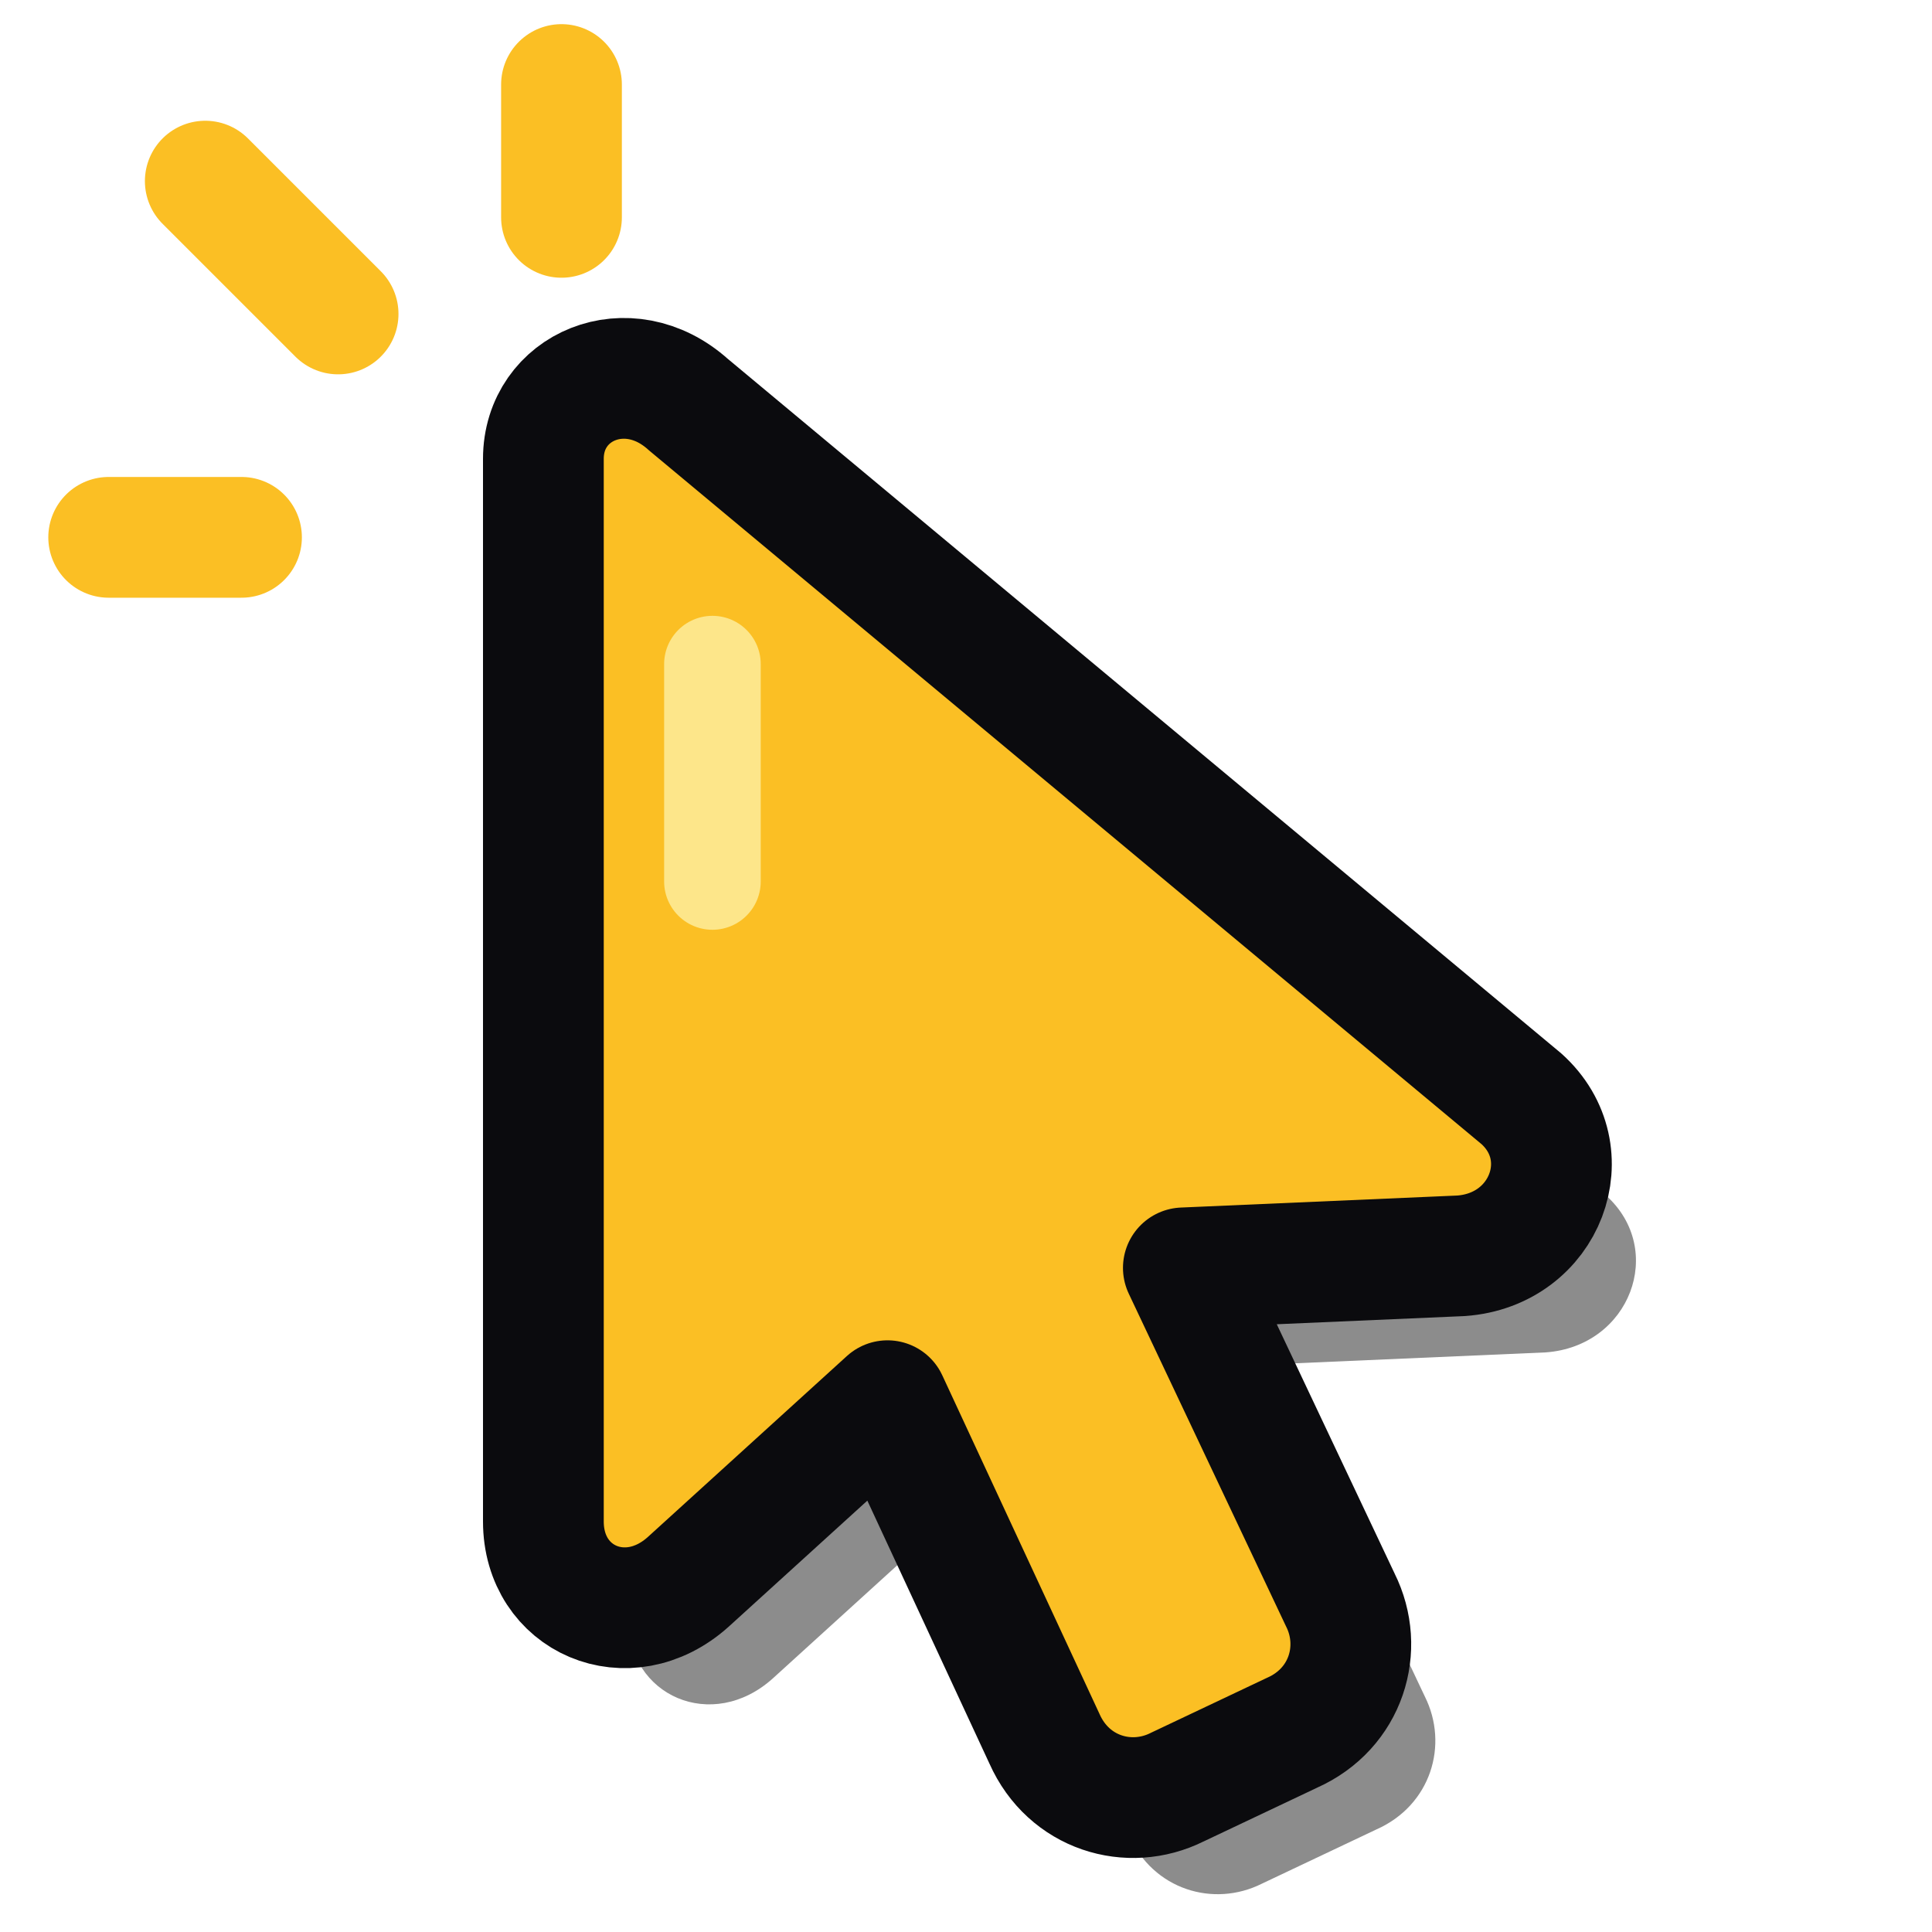
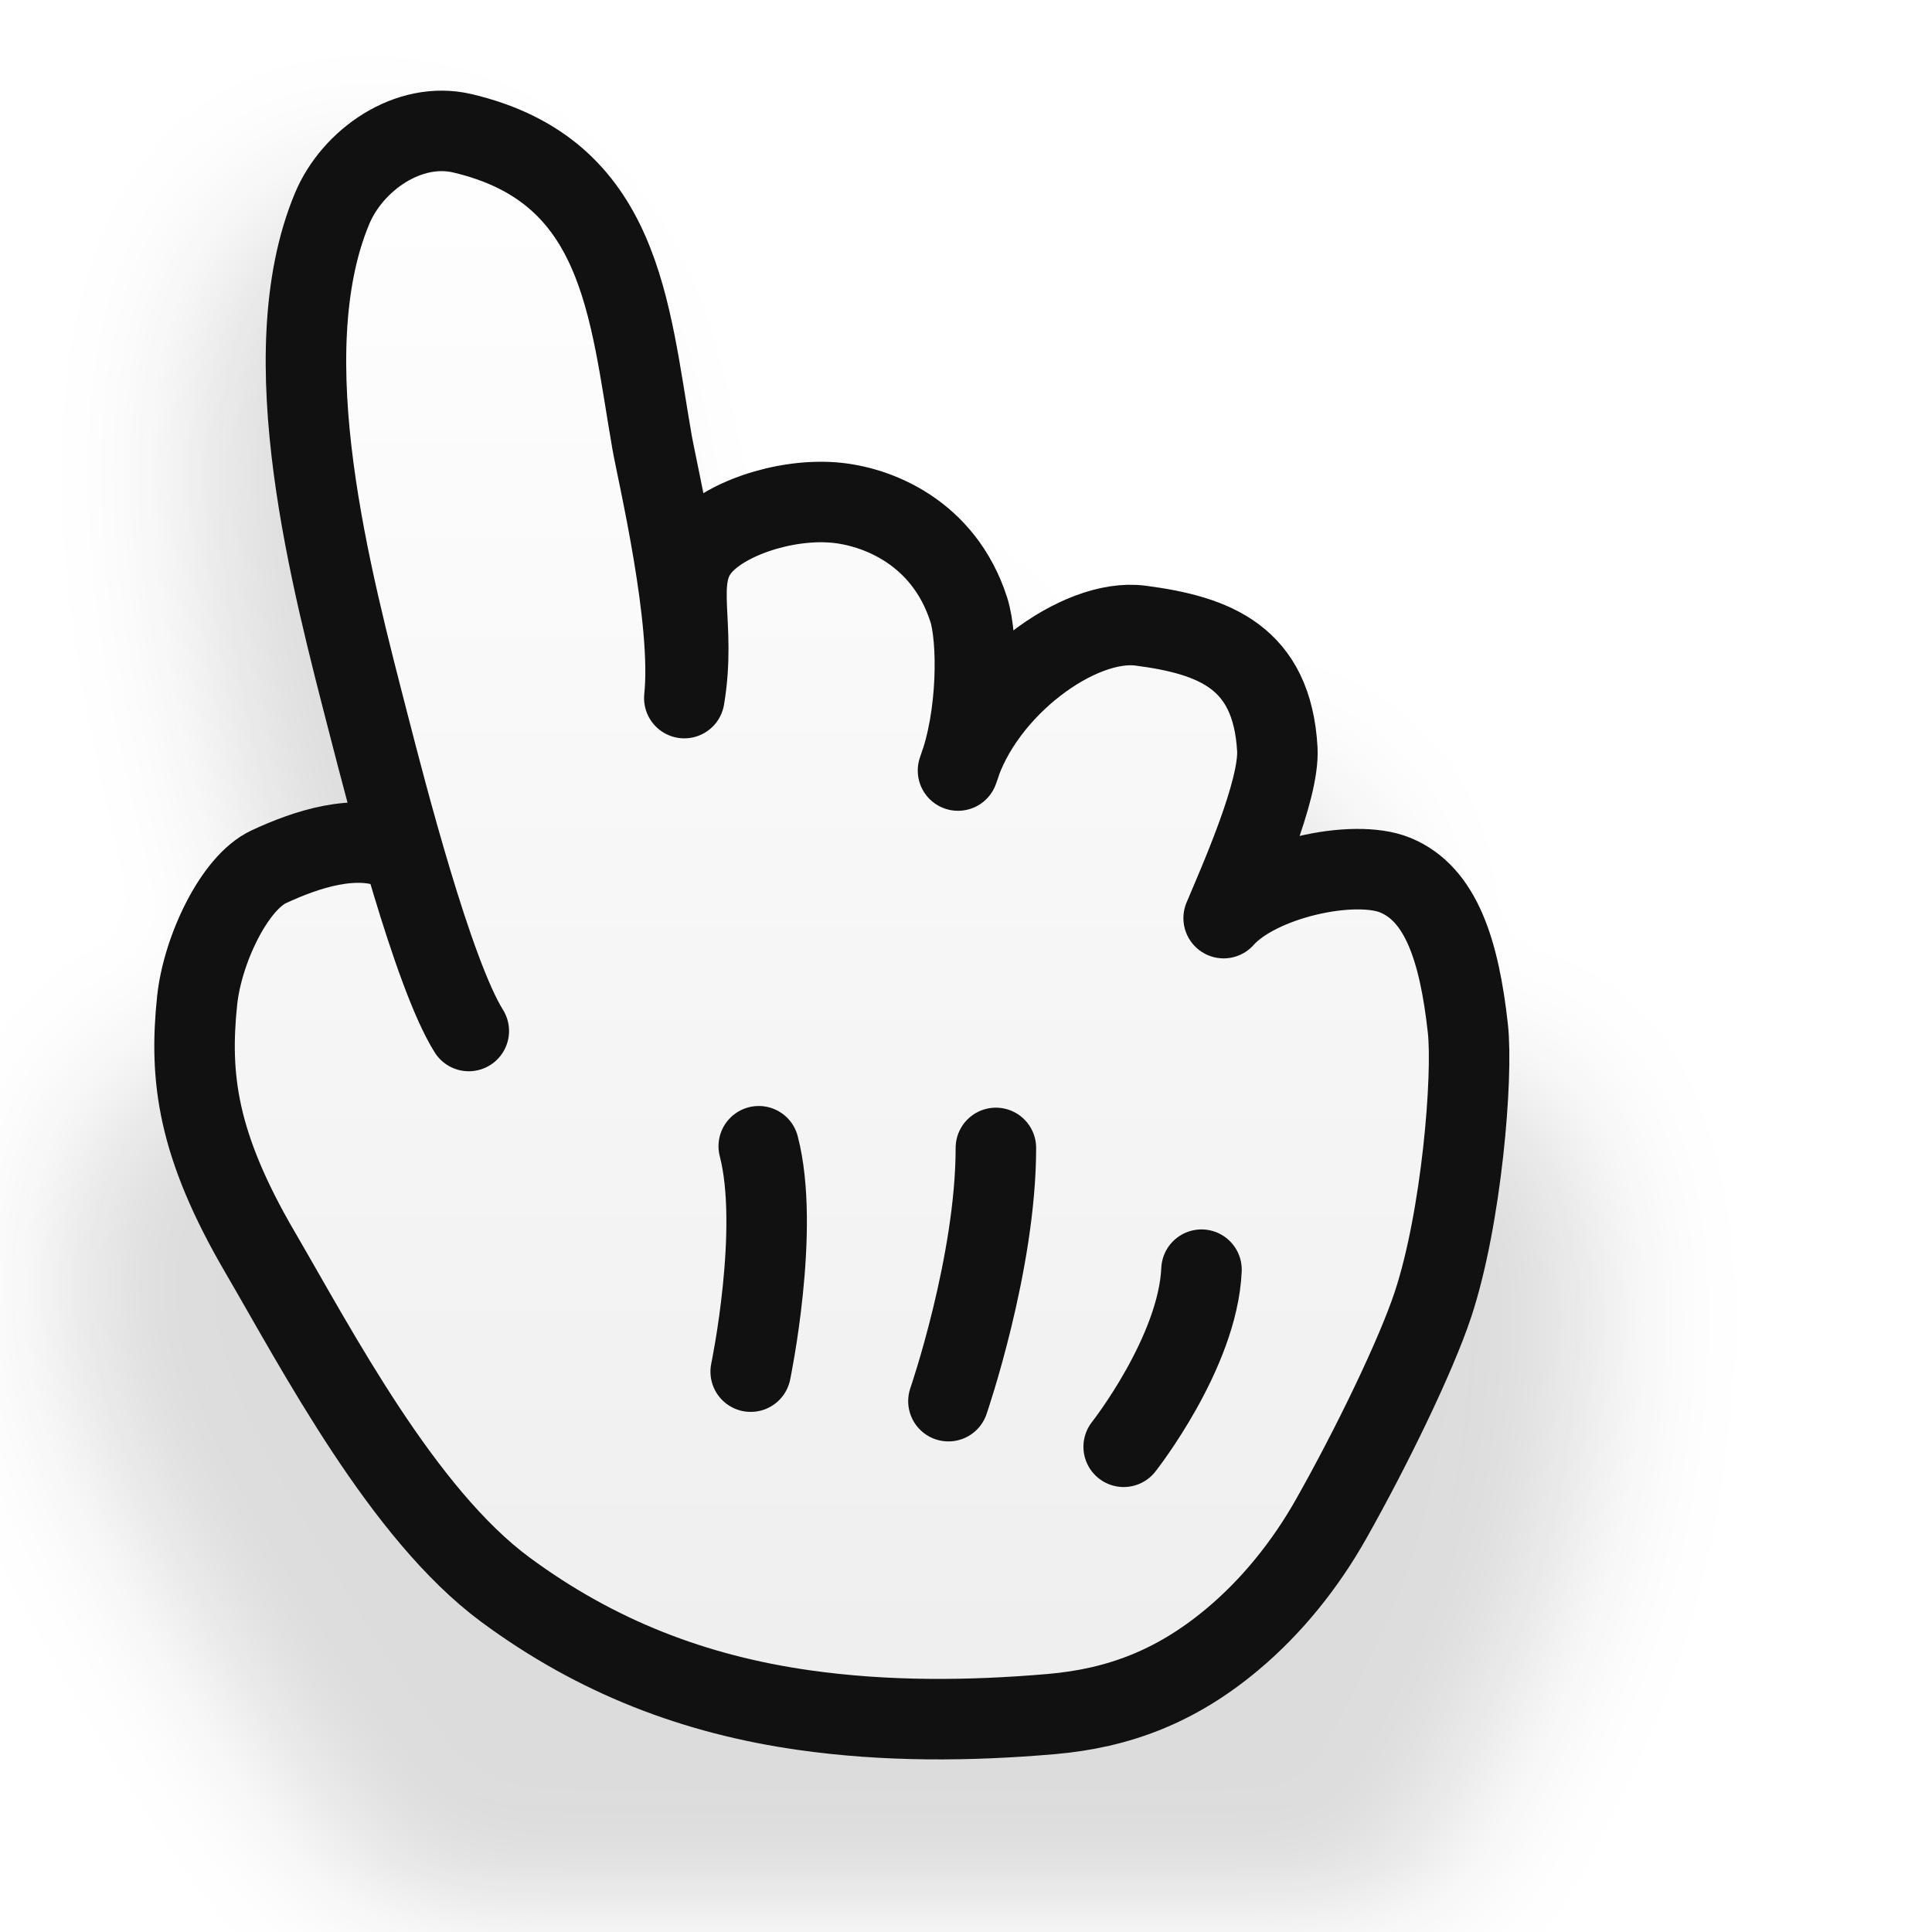
- <svg xmlns="http://www.w3.org/2000/svg" width="32" height="32" viewBox="0 0 32 32">
-   <g stroke="#fbbf24" stroke-width="2" stroke-linecap="round">
-     <path d="M5.6 5.2 3.4 3" />
-     <path d="M9.3 3.6V1.4" />
-     <path d="M4 8.9H1.8" />
-   </g>
-   <g transform="translate(4.4 4.4)">
-     <path d="M4.6 3.2v17.6c0 1.3 1.4 1.9 2.4 1l3.3-3 2.6 5.6c.4.9 1.4 1.2 2.2.8l1.9-.9c.9-.4 1.2-1.4.8-2.2l-2.6-5.5 4.6-.2c1.4-.1 2-1.7 1-2.6L7 2.3c-1-.9-2.4-.3-2.4.9Z" transform="translate(1.4 1.6)" fill="#000" opacity=".45" />
-     <path d="M4.6 3.2v17.6c0 1.3 1.4 1.9 2.4 1l3.3-3 2.6 5.6c.4.9 1.4 1.2 2.2.8l1.9-.9c.9-.4 1.2-1.4.8-2.2l-2.6-5.5 4.6-.2c1.4-.1 2-1.7 1-2.6L7 2.3c-1-.9-2.4-.3-2.4.9Z" fill="#fbbf24" stroke="#0b0b0e" stroke-width="2" stroke-linejoin="round" />
-     <path d="M7.4 6.6v3.6" stroke="#fde68a" stroke-width="1.6" stroke-linecap="round" />
-   </g>
+ <svg xmlns="http://www.w3.org/2000/svg" xmlns:xlink="http://www.w3.org/1999/xlink" width="32" height="32" viewBox="190 80 720 720" id="page">
+   <defs id="defs38">
+     <linearGradient id="linearGradient1307">
+       <stop id="stop1309" style="stop-color:#ffffff;stop-opacity:1" offset="0" />
+       <stop id="stop1311" style="stop-color:#eeeeee;stop-opacity:1" offset="1" />
+     </linearGradient>
+     <linearGradient x1="252.505" y1="118.78" x2="252.505" y2="730.682" id="linearGradient1313" xlink:href="#linearGradient1307" gradientUnits="userSpaceOnUse" />
+     <linearGradient x1="252.505" y1="118.78" x2="252.505" y2="730.682" id="linearGradient1313-2" xlink:href="#linearGradient1307-2" gradientUnits="userSpaceOnUse" />
+     <linearGradient id="linearGradient1307-2">
+       <stop id="stop1309-7" style="stop-color:#ffffff;stop-opacity:1" offset="0" />
+       <stop id="stop1311-7" style="stop-color:#eeeeee;stop-opacity:1" offset="1" />
+     </linearGradient>
+     <filter x="-0.27" y="-0.216" width="1.539" height="1.433" color-interpolation-filters="sRGB" id="filter3793">
+       <feGaussianBlur id="feGaussianBlur3795" stdDeviation="22" />
+     </filter>
+   </defs>
+   <path d="m 1474.873,819.156 c -13.42,-21.415 -30.825,-89.003 -37.103,-113.409 -13.976,-54.333 -36.708,-138.256 -13.849,-193.056 7.564,-18.136 28.484,-32.794 48.536,-28.094 59.461,13.938 62.108,65.509 70.669,114.871 2.052,11.835 15.164,66.452 12.064,95.621 4.636,-27.545 -4.097,-43.527 5.732,-55.912 8.509,-10.722 31.189,-18.445 49.813,-16.987 16.075,1.259 41.12,10.958 50.454,39.899 3.5,10.851 3.616,39.744 -4,60 9.391,-30.737 45,-57 68,-54 27.614,3.602 49.031,11.75 51,46 0.878,15.277 -14.034,48.847 -20,63 12.885,-14.541 48.451,-22.402 64,-16 17,7 23.787,28.084 27,57 2,18 -2.312,70.709 -13,103 -6.371,19.245 -23.041,53.521 -38,80 -9.595,16.984 -22.117,32.599 -37,45 -20.629,17.19 -41.905,25.447 -67.3,27.63 -30.605,2.633 -61.664,2.855 -92.207,-1.498 -40.453,-5.766 -77.122,-19.684 -111.247,-44.924 -38.259,-28.298 -69.9,-88.91 -91.421,-125.804 -23.312,-39.966 -26.38,-64.939 -23.382,-93.646 1.976,-18.916 13.854,-43.91 26.671,-49.886 13.89,-6.478 32.76,-12.787 46.992,-6.309" transform="matrix(1.2,0,0,1.2,-1432.203,-430.862)" id="path1402-0" style="opacity:0.15;fill:#111111;fill-opacity:1;stroke:none;filter:url(#filter3793)" />
+   <path d="m 364.704,464.226 c -13.42,-21.415 -30.825,-89.003 -37.103,-113.409 -13.976,-54.333 -36.708,-138.256 -13.849,-193.056 7.564,-18.136 28.484,-32.794 48.536,-28.094 59.461,13.938 62.108,65.509 70.669,114.871 2.052,11.835 15.164,66.452 12.064,95.621 4.636,-27.545 -4.097,-43.527 5.732,-55.912 8.509,-10.722 31.189,-18.445 49.813,-16.987 16.075,1.259 41.12,10.958 50.454,39.899 3.5,10.851 3.616,39.744 -4,60 9.391,-30.737 45,-57 68,-54 27.614,3.602 49.031,11.75 51,46 0.878,15.277 -14.034,48.847 -20,63 12.885,-14.541 48.451,-22.402 64,-16 17,7 23.787,28.084 27,57 2,18 -2.312,70.709 -13,103 -6.371,19.245 -23.041,53.521 -38,80 -9.595,16.984 -22.117,32.599 -37,45 -20.629,17.19 -41.905,25.447 -67.3,27.63 -30.605,2.633 -61.664,2.855 -92.207,-1.498 -40.453,-5.766 -77.122,-19.684 -111.247,-44.924 -38.259,-28.298 -69.9,-88.91 -91.421,-125.804 -23.312,-39.966 -26.38,-64.939 -23.382,-93.646 1.976,-18.916 13.854,-43.91 26.671,-49.886 13.89,-6.478 32.76,-12.787 46.992,-6.309" id="path1402" style="fill:url(#linearGradient1313);fill-opacity:1;stroke:#111111;stroke-width:30;stroke-linecap:round;stroke-linejoin:round;opacity:1" />
+   <path d="m 561.14,507.796 c 0,43.011 -17.688,94.376 -17.688,94.376" id="path1391" style="fill:none;stroke:#111111;stroke-width:30;stroke-linecap:round;stroke-linejoin:round;opacity:1" />
+   <path d="m 637.763,553.172 c -1.344,30.914 -29,66 -29,66" id="path1393" style="fill:none;stroke:#111111;stroke-width:30;stroke-linecap:round;stroke-linejoin:round;opacity:1" />
+   <path d="m 472.763,507.172 c 8.065,30.914 -3,84 -3,84" id="path1395" style="fill:none;stroke:#111111;stroke-width:30;stroke-linecap:round;stroke-linejoin:round;opacity:1" />
</svg>
